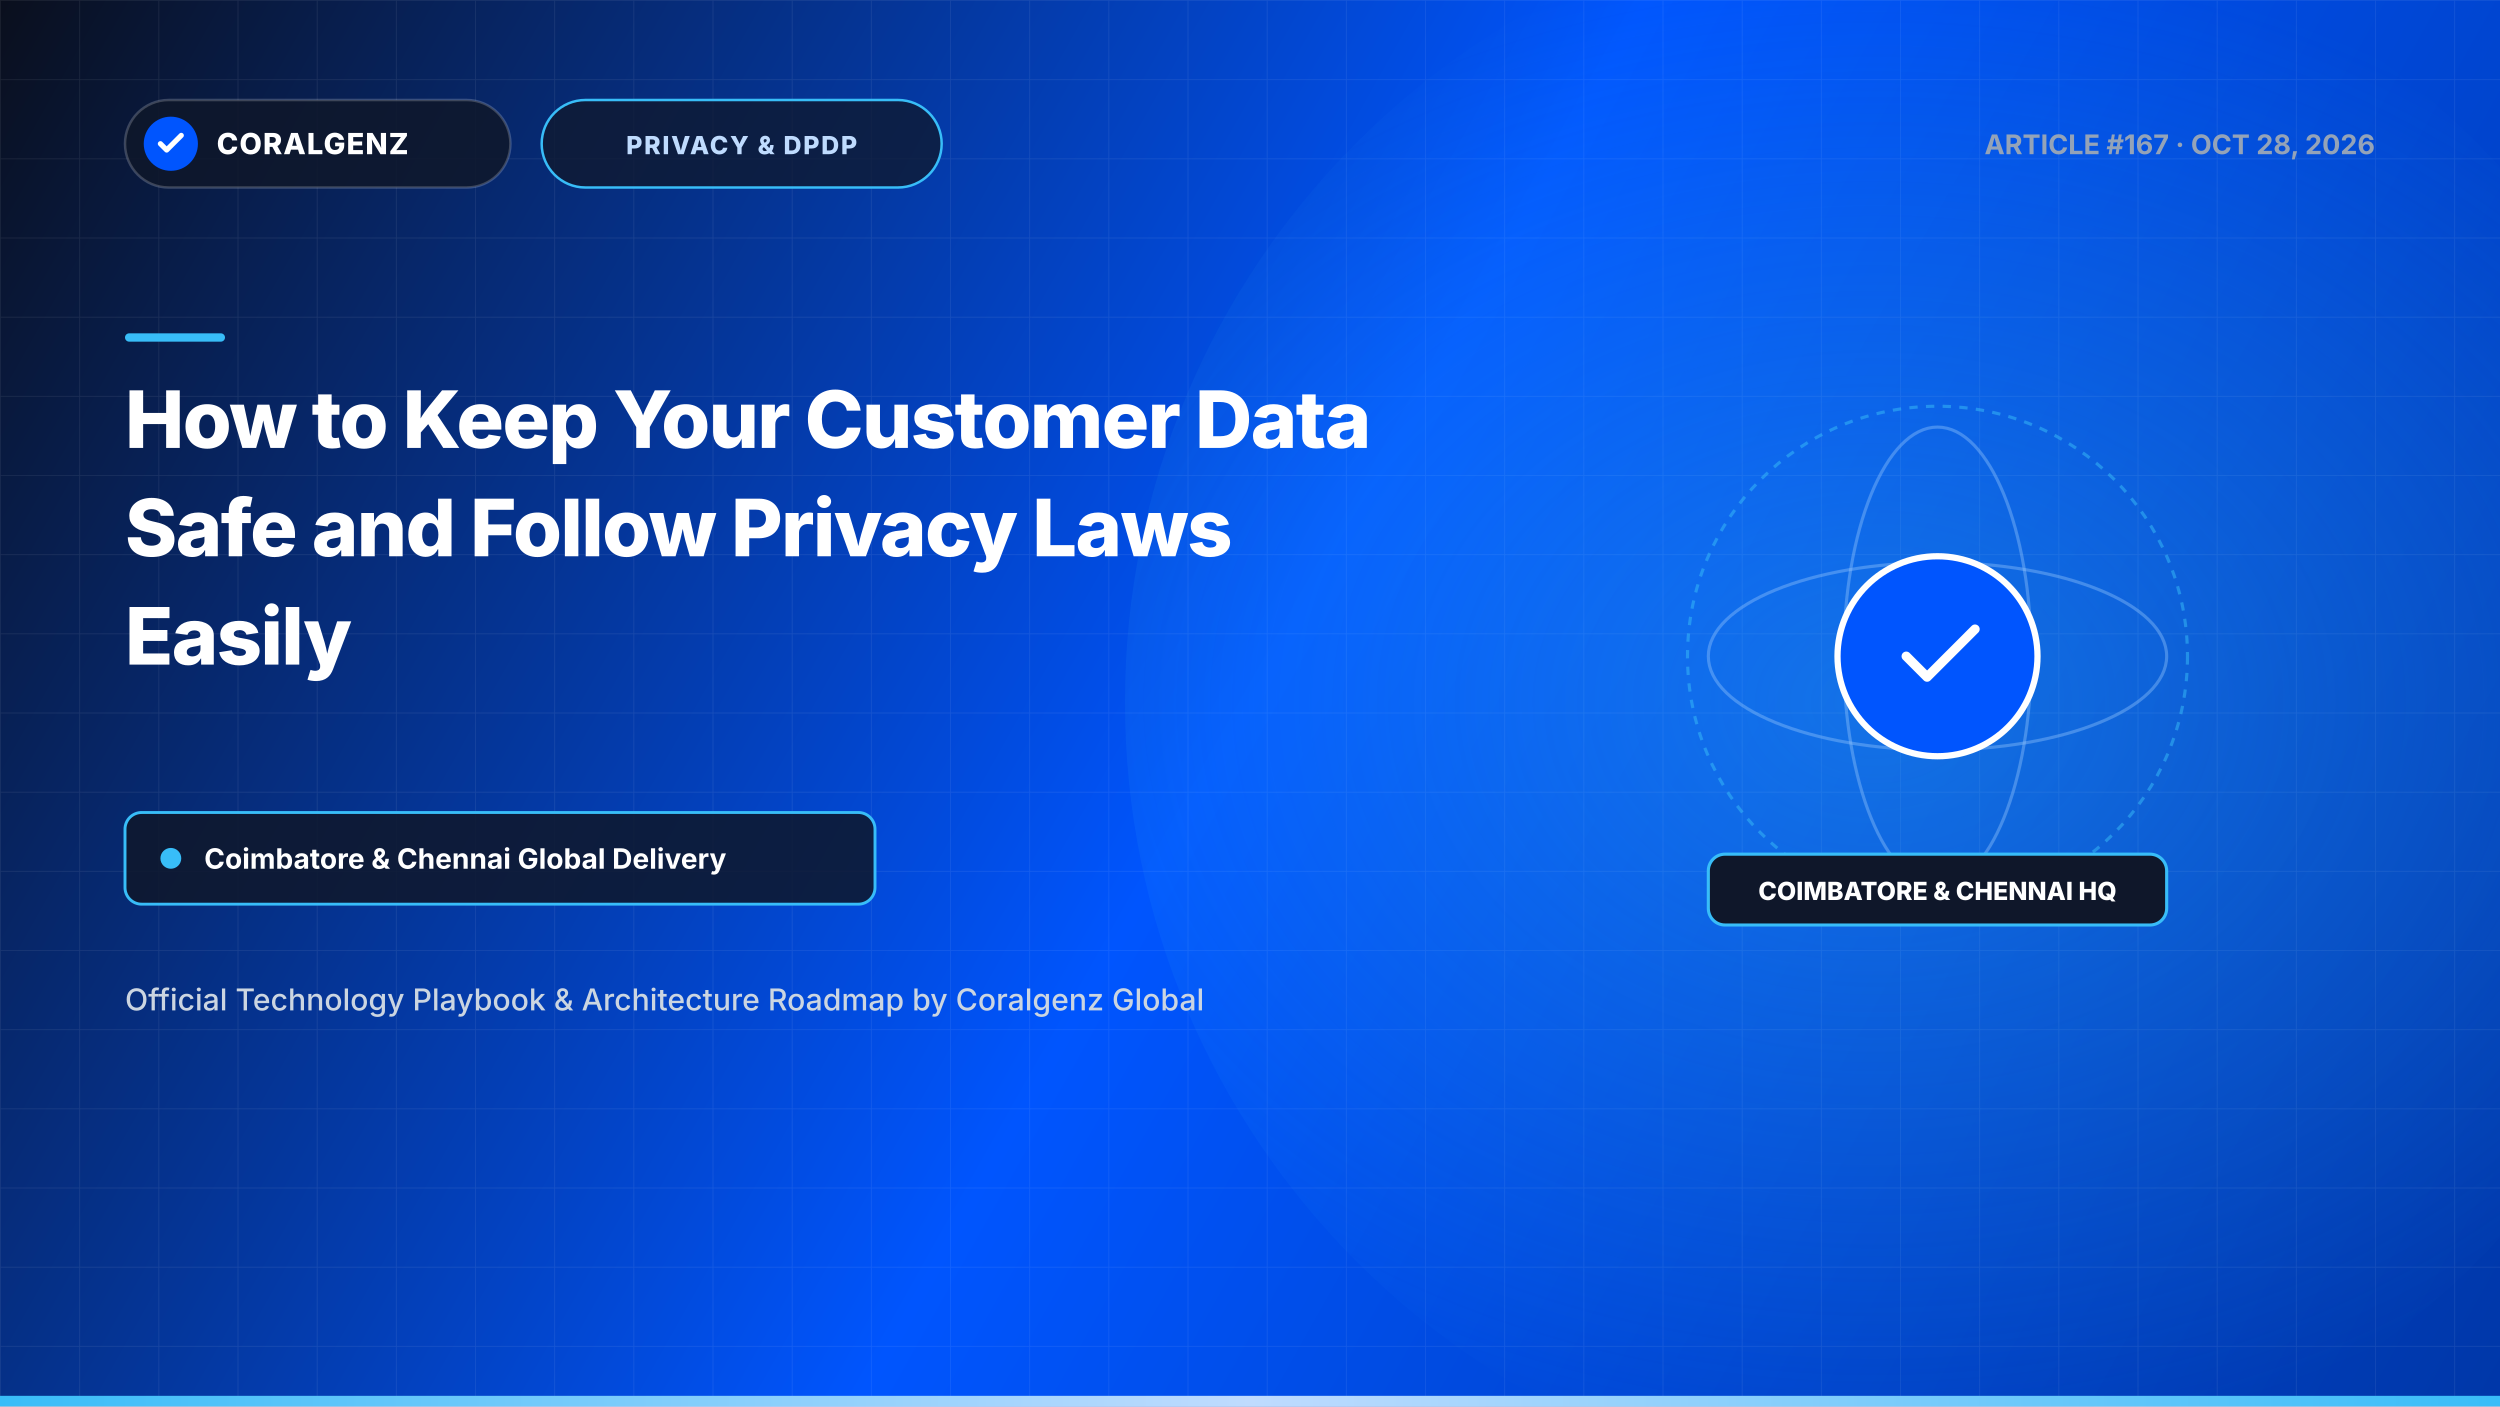
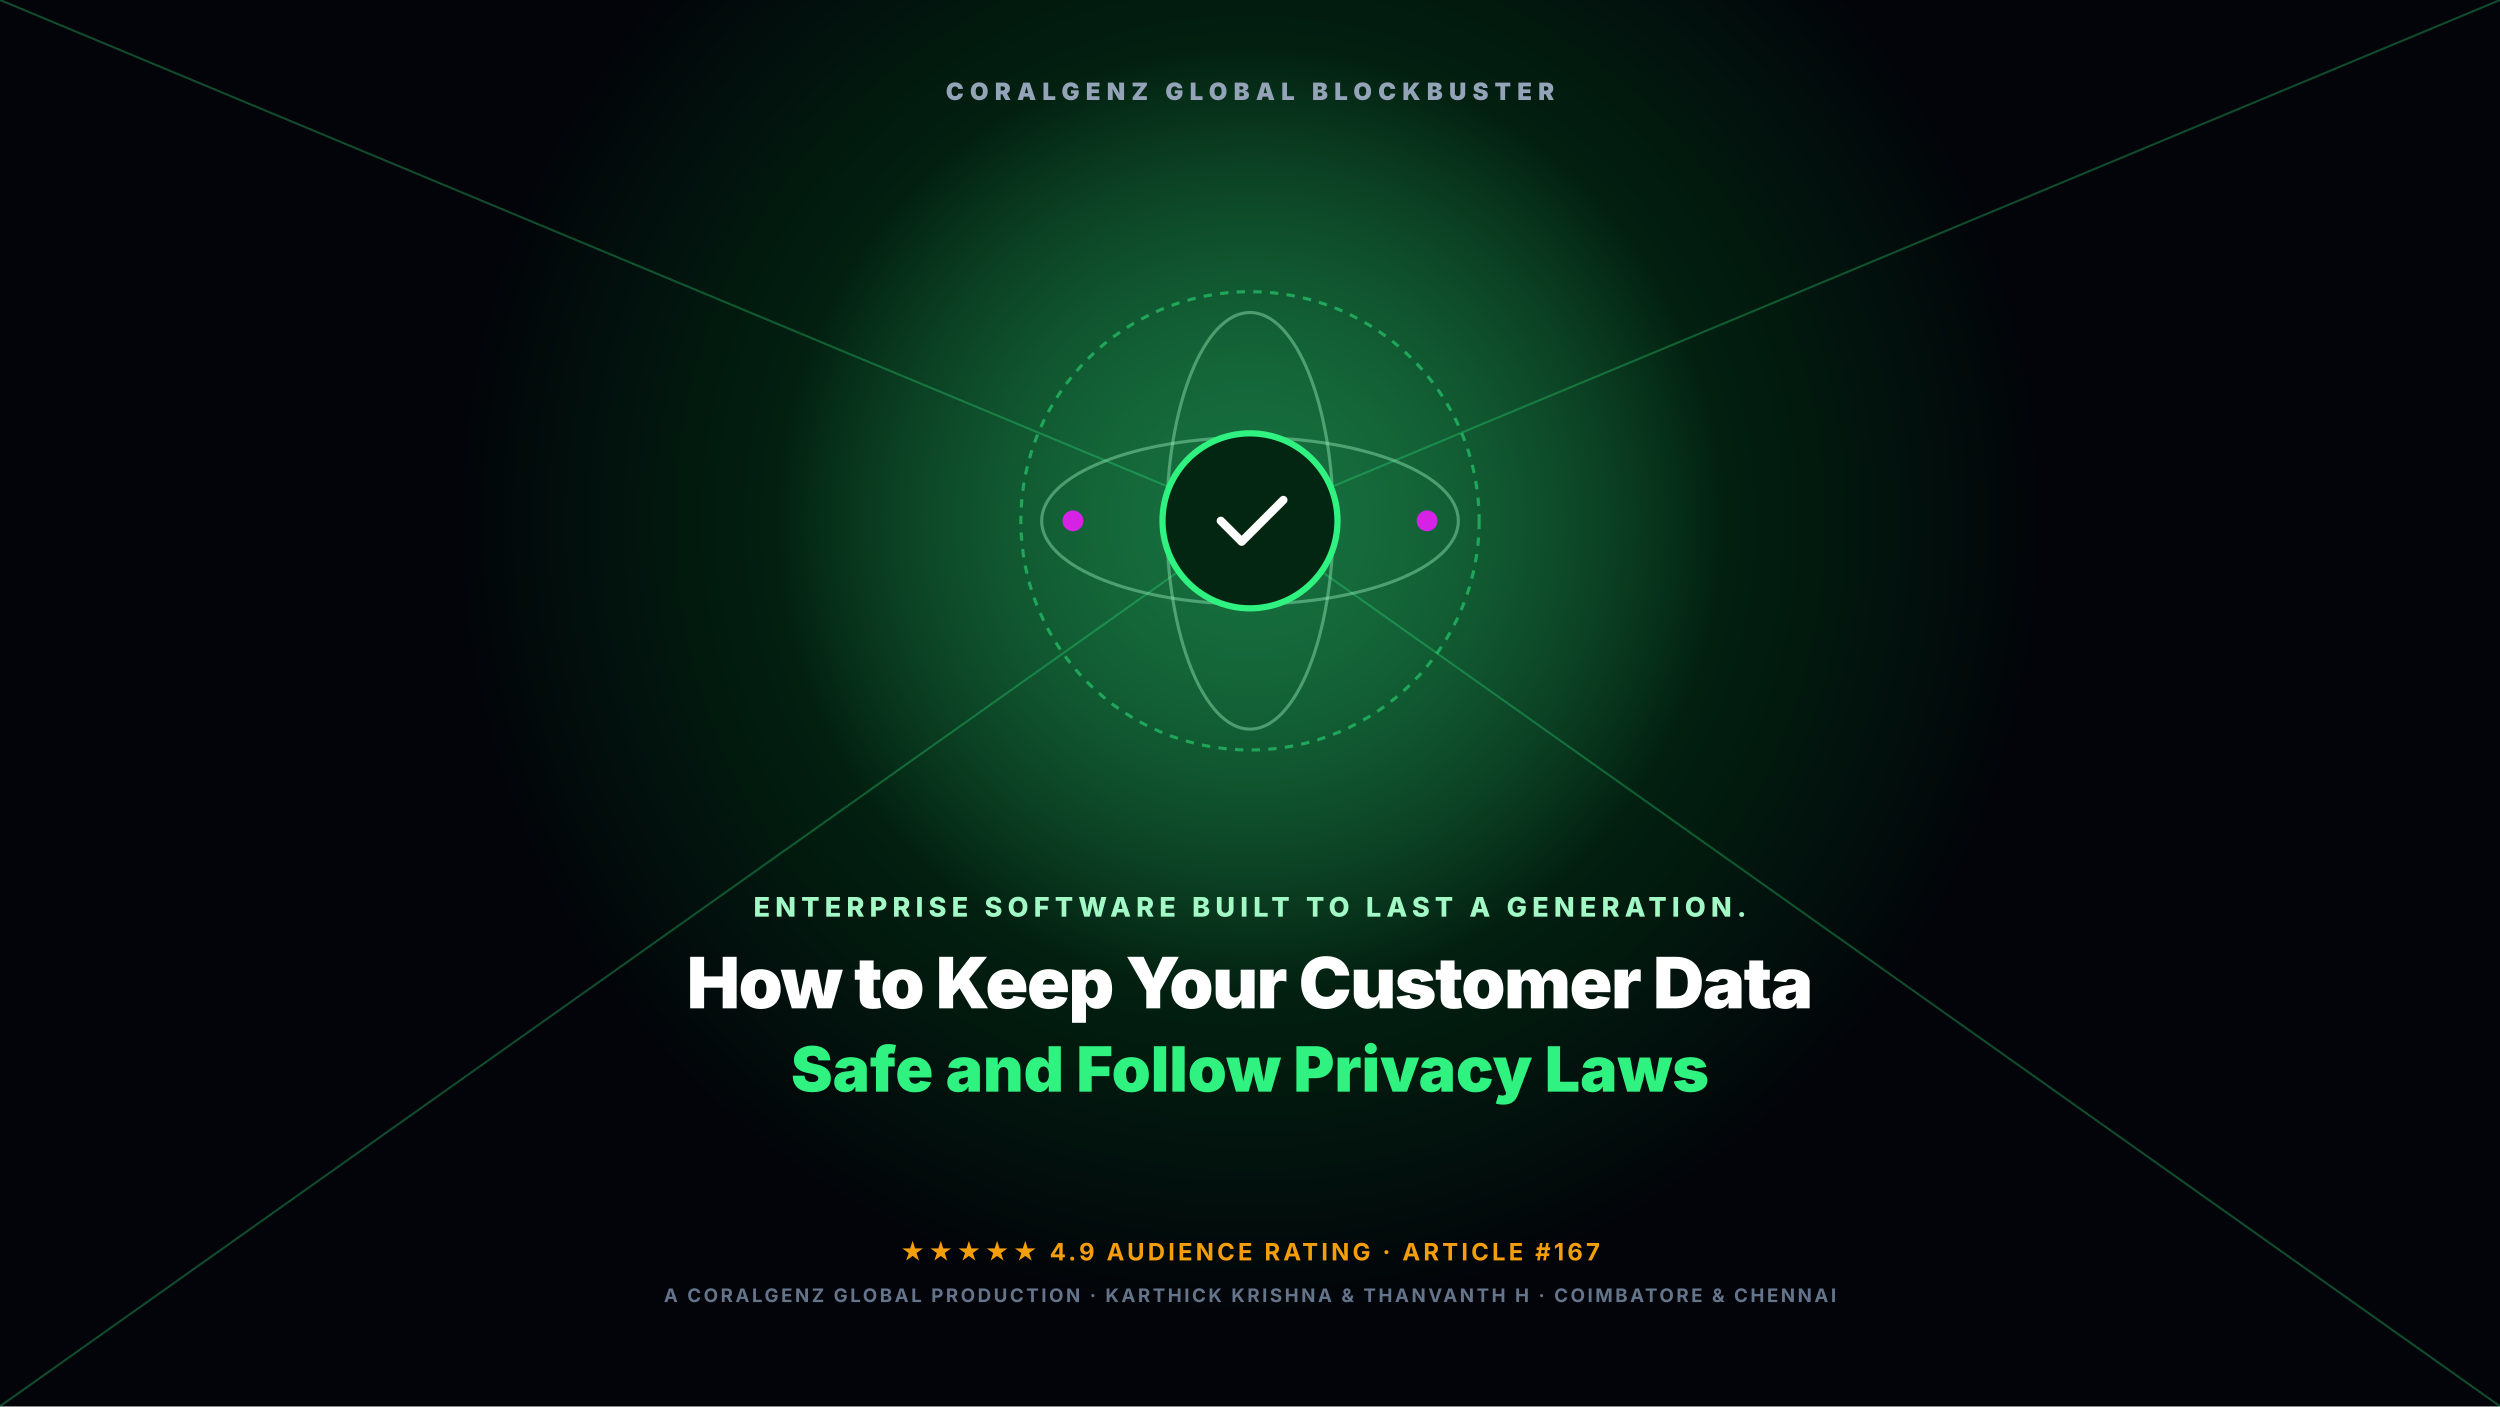
<svg xmlns="http://www.w3.org/2000/svg" width="1200" height="675" viewBox="0 0 1200 675" fill="none">
  <defs>
-     <linearGradient id="bg-167" x1="0" y1="0" x2="1200" y2="675" gradientUnits="userSpaceOnUse">
-       <stop stop-color="#0a0f1d" />
-       <stop offset="0.5" stop-color="#0055fe" />
-       <stop offset="1" stop-color="#0037a8" />
-     </linearGradient>
-     <radialGradient id="glow-167" cx="0" cy="0" r="1" gradientUnits="userSpaceOnUse" gradientTransform="translate(900 337) rotate(90) scale(360 480)">
-       <stop stop-color="#38bdf8" stop-opacity="0.35" />
-       <stop offset="1" stop-color="#38bdf8" stop-opacity="0" />
+     <radialGradient id="warp-core-167" cx="600" cy="250" r="380" gradientUnits="userSpaceOnUse">
+       <stop stop-color="#30f281" stop-opacity="0.45" />
+       <stop offset="0.6" stop-color="#032612" stop-opacity="0.8" />
+       <stop offset="1" stop-color="#020409" />
    </radialGradient>
-     <linearGradient id="line-grad-167" x1="0" y1="0" x2="1200" y2="0" gradientUnits="userSpaceOnUse">
-       <stop stop-color="#38bdf8" />
-       <stop offset="0.5" stop-color="#bfdbfe" />
-       <stop offset="1" stop-color="#38bdf8" />
-     </linearGradient>
-     <pattern id="grid-167" width="38" height="38" patternUnits="userSpaceOnUse">
-       <path d="M 38 0 L 0 0 0 38" fill="none" stroke="#ffffff" stroke-width="0.75" opacity="0.08" />
-     </pattern>
  </defs>
-   <rect width="1200" height="675" fill="url(#bg-167)" />
-   <rect width="1200" height="675" fill="url(#grid-167)" />
-   <circle cx="920" cy="337" r="380" fill="url(#glow-167)" />
-   <g transform="translate(60, 48)">
-     <rect width="185" height="42" rx="21" fill="rgba(15, 23, 42, 0.85)" stroke="rgba(255, 255, 255, 0.2)" stroke-width="1.2" />
-     <circle cx="22" cy="21" r="13" fill="#0055fe" />
-     <path d="M 17 21 L 20 24 L 27 17" stroke="#ffffff" stroke-width="2.5" stroke-linecap="round" stroke-linejoin="round" />
-     <text x="44" y="26" font-family="'Satoshi', 'Inter', -apple-system, sans-serif" font-size="14" font-weight="800" fill="#ffffff" letter-spacing="0.5">CORALGENZ</text>
-     <rect x="200" y="0" width="192" height="42" rx="21" fill="rgba(15, 23, 42, 0.75)" stroke="#38bdf8" stroke-width="1.2" />
-     <text x="296" y="26" font-family="'Inter', sans-serif" font-size="12" font-weight="800" fill="#bfdbfe" letter-spacing="0.8" text-anchor="middle">PRIVACY &amp; DPDP</text>
-     <text x="1080" y="26" text-anchor="end" font-family="'JetBrains Mono', 'Inter', monospace" font-size="13" font-weight="700" fill="#94a3b8">ARTICLE #167 · OCT 28, 2026</text>
+   <rect width="1200" height="675" fill="#020409" />
+   <rect width="1200" height="675" fill="url(#warp-core-167)" />
+   <line x1="0" y1="0" x2="600" y2="250" stroke="#30f281" stroke-width="1" opacity="0.3" />
+   <line x1="1200" y1="0" x2="600" y2="250" stroke="#30f281" stroke-width="1" opacity="0.3" />
+   <line x1="0" y1="675" x2="600" y2="250" stroke="#30f281" stroke-width="1" opacity="0.3" />
+   <line x1="1200" y1="675" x2="600" y2="250" stroke="#30f281" stroke-width="1" opacity="0.3" />
+   <g transform="translate(600, 250)">
+     <circle cx="0" cy="0" r="110" stroke="#30f281" stroke-width="1.5" stroke-dasharray="4 4" opacity="0.5" />
+     <ellipse cx="0" cy="0" rx="100" ry="40" stroke="#a2f9c6" stroke-width="1.5" opacity="0.4" />
+     <ellipse cx="0" cy="0" rx="40" ry="100" stroke="#a2f9c6" stroke-width="1.5" opacity="0.4" />
+     <circle cx="0" cy="0" r="42" fill="#032612" stroke="#30f281" stroke-width="3" />
+     <path d="M -14 0 L -4 10 L 16 -10" stroke="#ffffff" stroke-width="4" stroke-linecap="round" stroke-linejoin="round" />
+     <circle cx="-85" cy="0" r="5" fill="#d522e5" />
+     <circle cx="85" cy="0" r="5" fill="#d522e5" />
  </g>
-   <g transform="translate(60, 160)">
-     <rect x="0" y="0" width="48" height="4" rx="2" fill="#38bdf8" />
-     <text x="0" y="55" font-family="'Satoshi', 'Inter', -apple-system, sans-serif" font-size="38" font-weight="800" fill="#ffffff" letter-spacing="-0.02em">
-       <tspan x="0" dy="0">How to Keep Your Customer Data</tspan>
-       <tspan x="0" dy="52">Safe and Follow Privacy Laws</tspan>
-       <tspan x="0" dy="52">Easily</tspan>
-     </text>
-     <g transform="translate(0, 230)">
-       <rect width="360" height="44" rx="8" fill="rgba(15, 23, 42, 0.85)" stroke="#38bdf8" stroke-width="1.4" />
-       <circle cx="22" cy="22" r="5" fill="#38bdf8" />
-       <text x="38" y="27" font-family="'Inter', sans-serif" font-size="13.5" font-weight="700" fill="#ffffff">Coimbatore &amp; Chennai Global Delivery</text>
-     </g>
-     <text x="0" y="325" font-family="'Inter', sans-serif" font-size="14.5" font-weight="500" fill="#cbd5e1">
-       Official Technology Playbook &amp; Architecture Roadmap by Coralgenz Global
-     </text>
+   <g transform="translate(600, 48)">
+     <text x="0" y="0" font-family="'Inter', sans-serif" font-size="11.5" font-weight="900" fill="#94a3b8" letter-spacing="3" text-anchor="middle">CORALGENZ GLOBAL BLOCKBUSTER</text>
  </g>
-   <g transform="translate(730, 130)">
-     <g transform="translate(40, 25)">
-       <circle cx="160" cy="160" r="120" stroke="#38bdf8" stroke-width="1.5" stroke-dasharray="4 4" opacity="0.5" />
-       <ellipse cx="160" cy="160" rx="110" ry="45" stroke="#93c5fd" stroke-width="1.5" opacity="0.4" />
-       <ellipse cx="160" cy="160" rx="45" ry="110" stroke="#93c5fd" stroke-width="1.5" opacity="0.4" />
-       <circle cx="160" cy="160" r="48" fill="#0055fe" stroke="#ffffff" stroke-width="3" />
-       <path d="M 145 160 L 155 170 L 178 147" stroke="#ffffff" stroke-width="4.5" stroke-linecap="round" stroke-linejoin="round" />
-       <rect x="50" y="255" width="220" height="34" rx="8" fill="#0f172a" stroke="#38bdf8" stroke-width="1.5" />
-       <text x="160" y="277" font-family="'Inter', sans-serif" font-size="12" font-weight="800" fill="#ffffff" text-anchor="middle">COIMBATORE &amp; CHENNAI HQ</text>
-     </g>
+   <g transform="translate(600, 440)">
+     <text x="0" y="0" font-family="'Inter', sans-serif" font-size="13" font-weight="800" fill="#a2f9c6" letter-spacing="2.5" text-anchor="middle">ENTERPRISE SOFTWARE BUILT TO LAST A GENERATION.</text>
+     <text x="0" y="44" font-family="'Satoshi', 'Inter', sans-serif" font-size="34" font-weight="900" fill="#ffffff" letter-spacing="-0.02em" text-anchor="middle">How to Keep Your Customer Data</text>
+     <text x="0" y="84" font-family="'Satoshi', 'Inter', sans-serif" font-size="30" font-weight="900" fill="#30f281" text-anchor="middle">Safe and Follow Privacy Laws</text>
  </g>
-   <rect x="0" y="670" width="1200" height="5" fill="url(#line-grad-167)" />
+   <g transform="translate(600, 605)">
+     <text x="0" y="0" font-family="'Inter', sans-serif" font-size="11.5" font-weight="700" fill="#f59e0b" letter-spacing="1.5" text-anchor="middle">★★★★★ 4.9 AUDIENCE RATING · ARTICLE #167</text>
+     <text x="0" y="20" font-family="'Inter', sans-serif" font-size="9" font-weight="700" fill="#64748b" letter-spacing="1.2" text-anchor="middle">A CORALGENZ GLOBAL PRODUCTION · KARTHICK KRISHNA &amp; THANVANTH H · COIMBATORE &amp; CHENNAI</text>
+   </g>
</svg>
